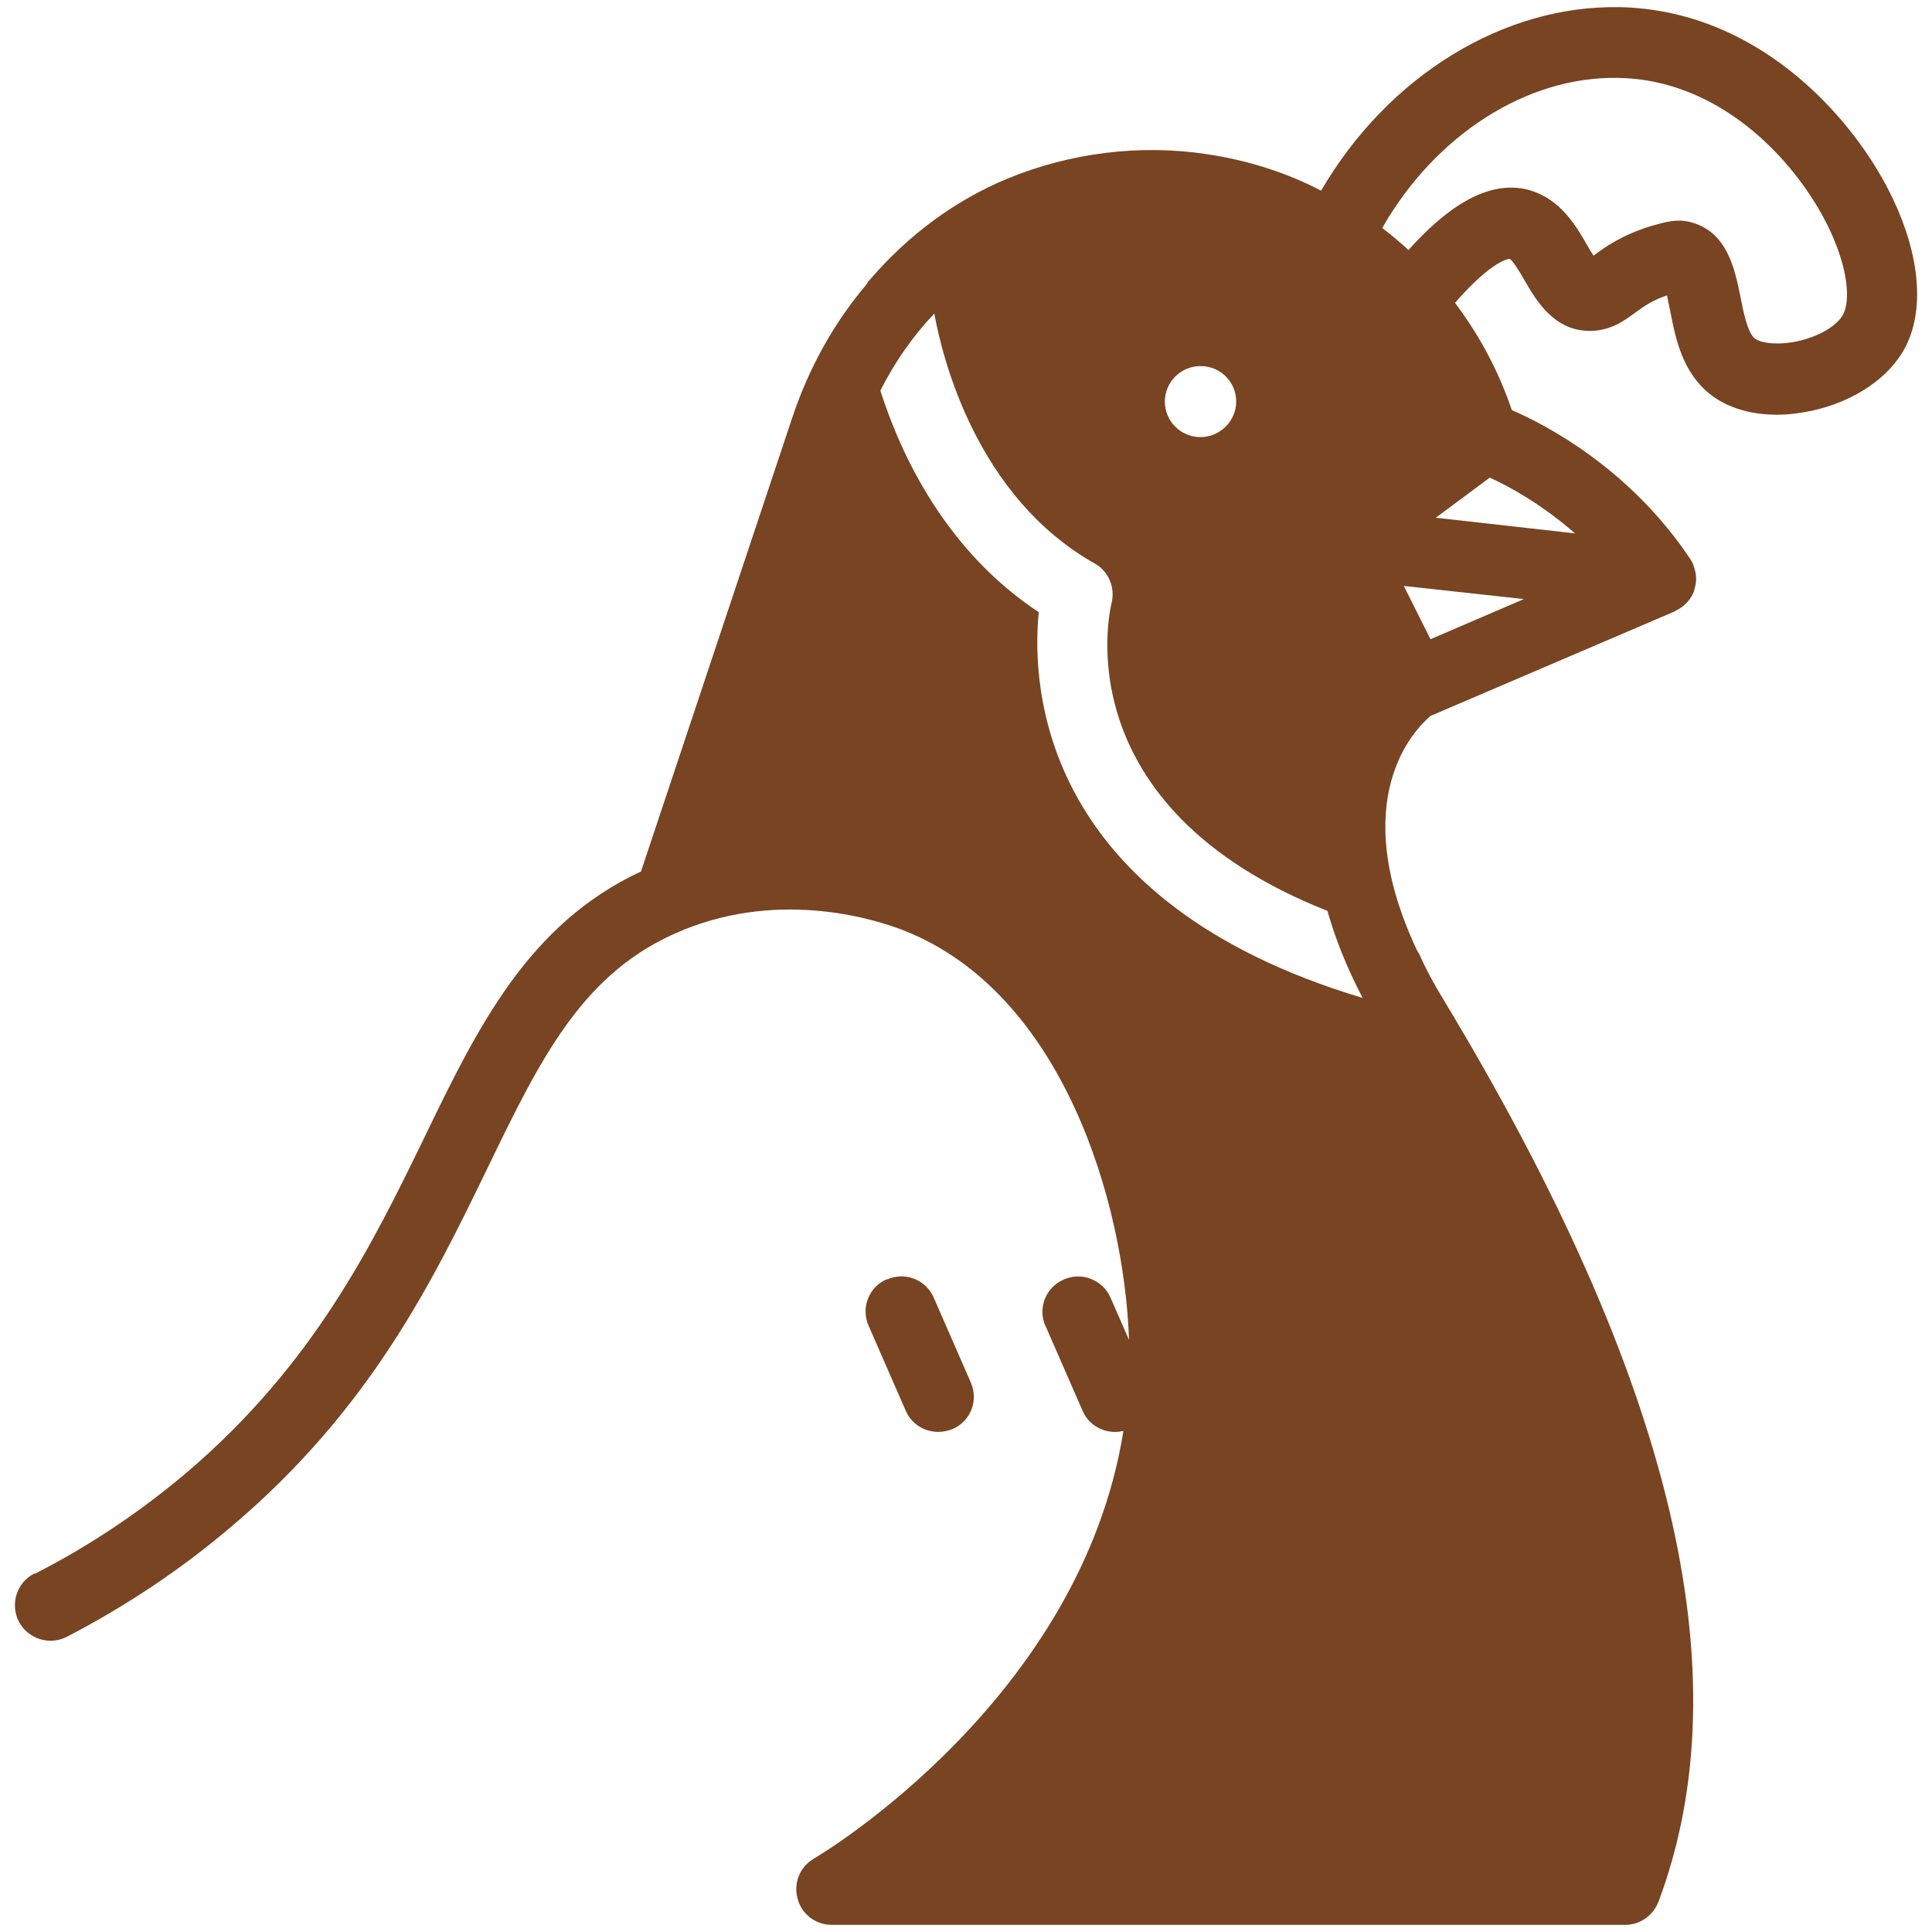
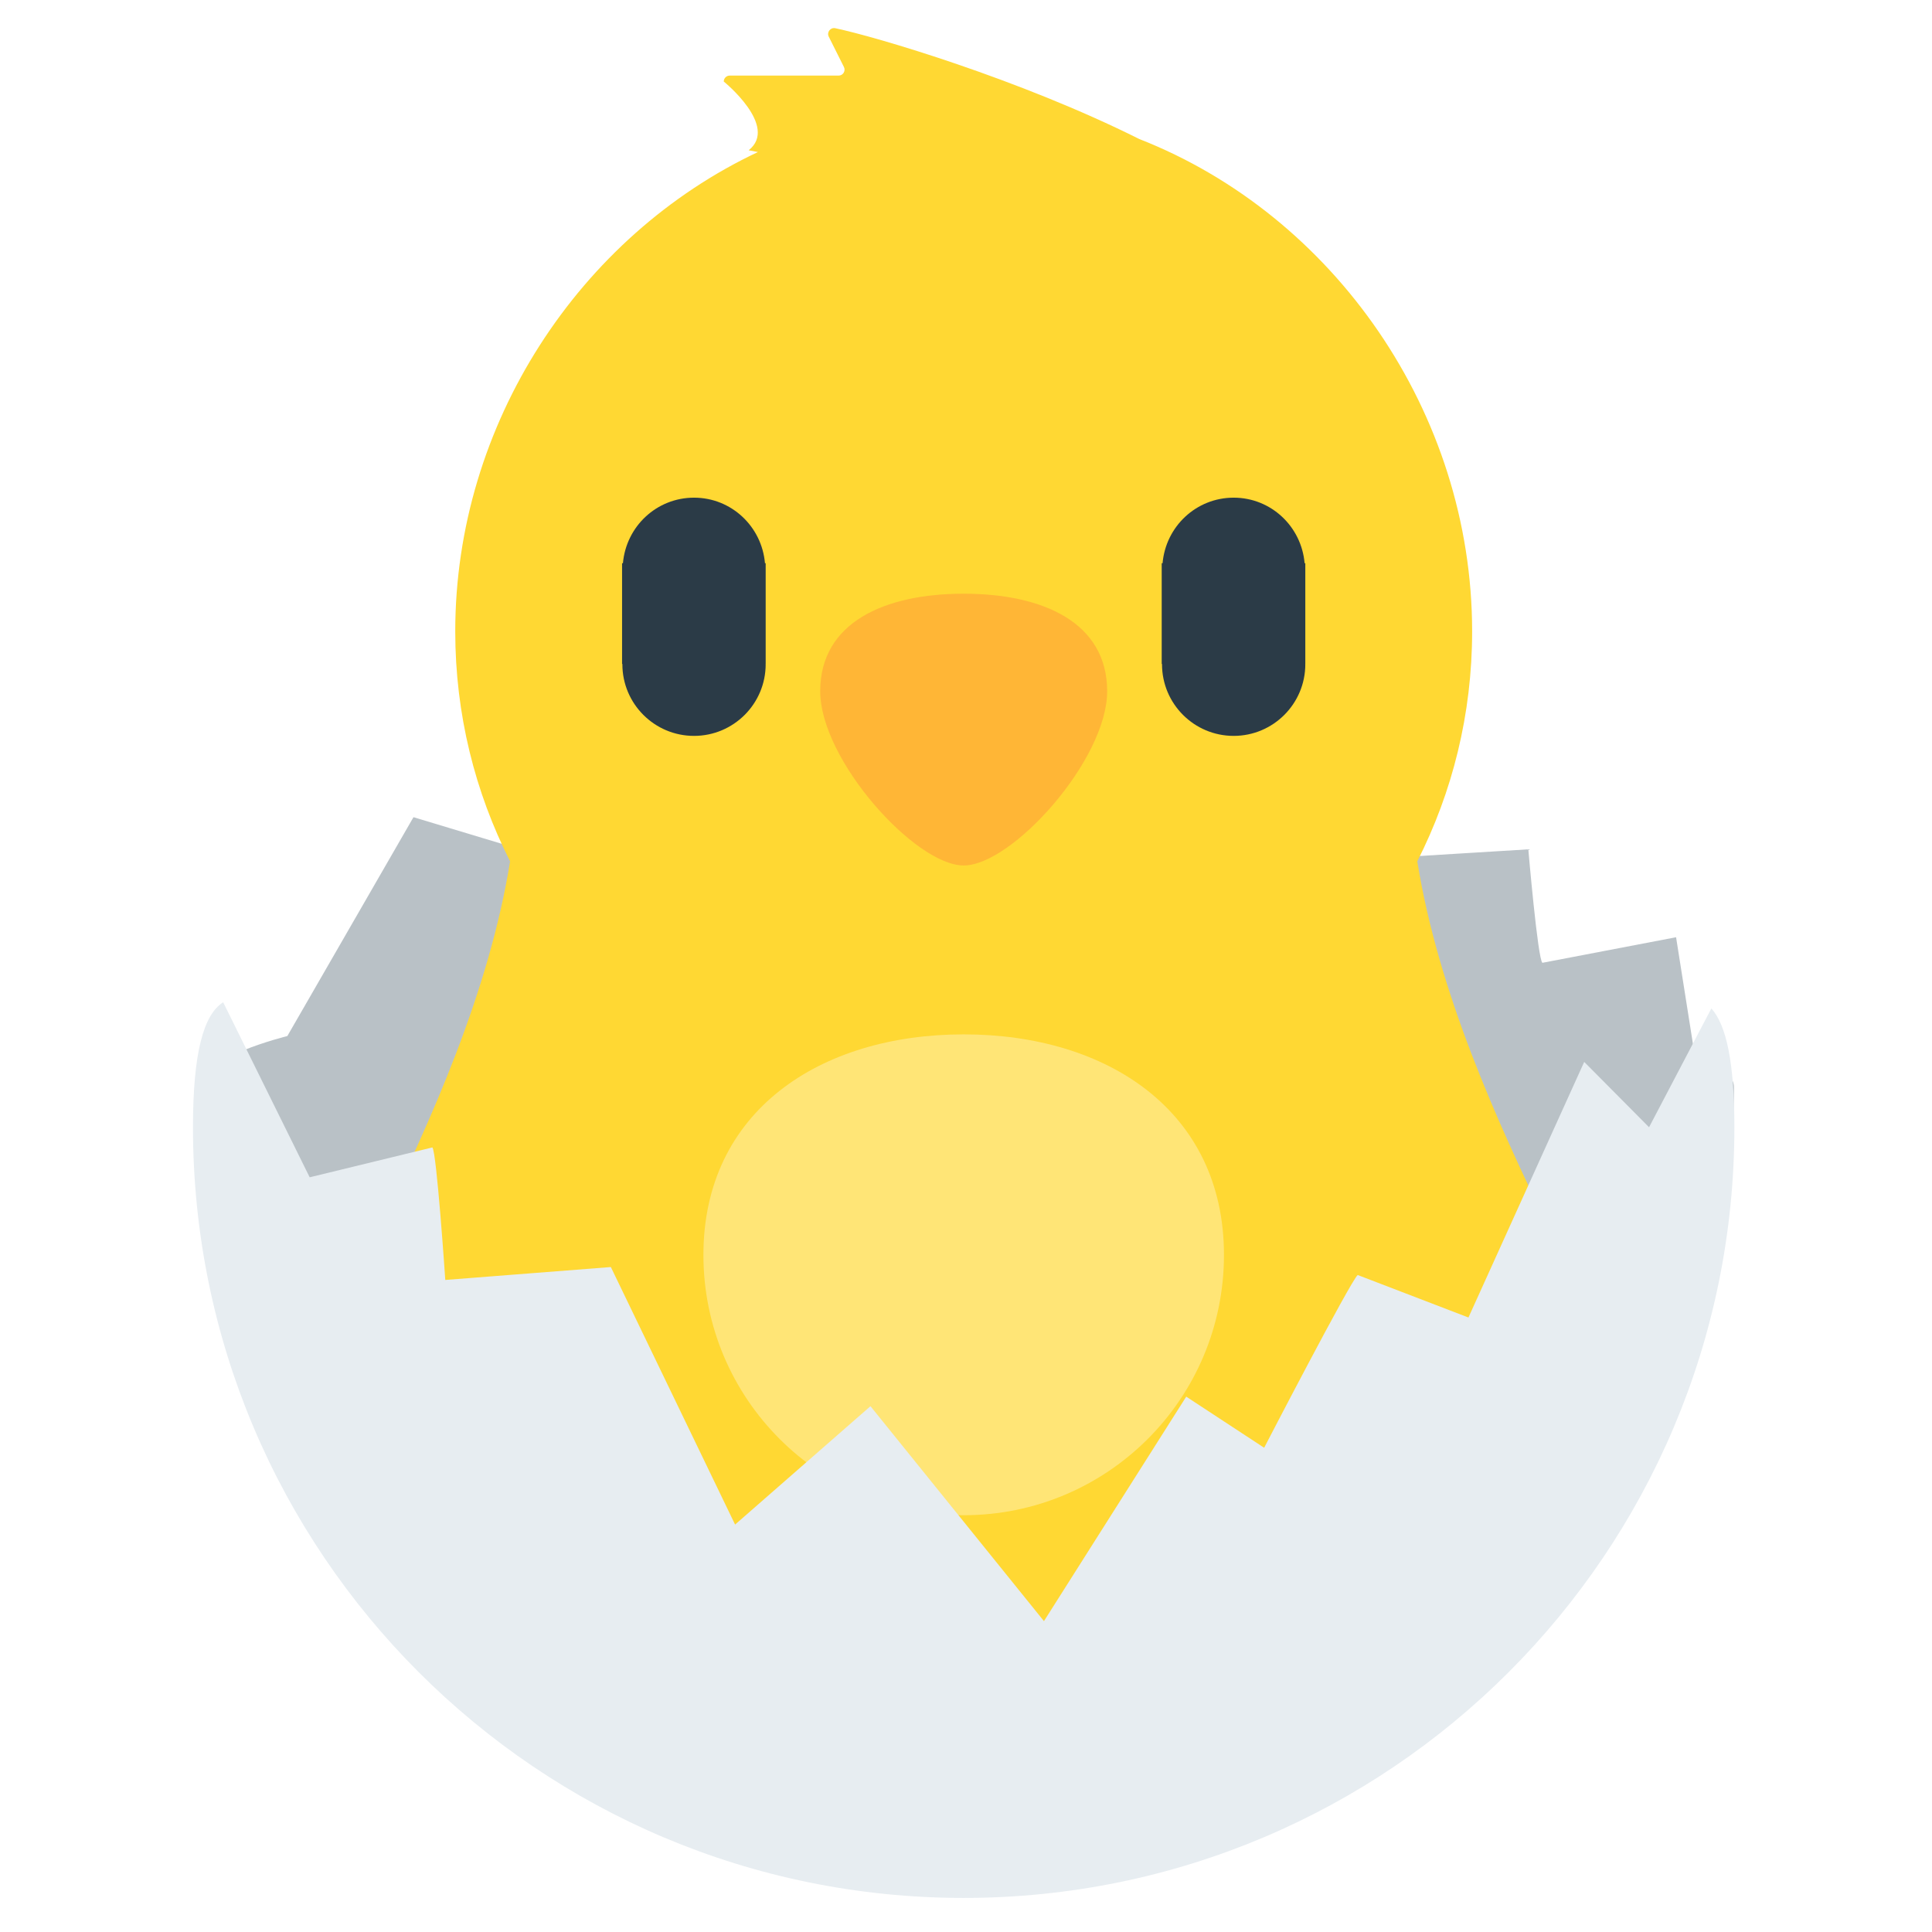
- <svg xmlns="http://www.w3.org/2000/svg" version="1.1" viewBox="-5 -10 85 85" id="svg8" width="85" height="85">
-   <defs id="defs8" />
-   <path id="path1" style="fill:#784421" d="m 66.256,-9.684 c -5.069,-0.103 -10.166,2.986 -13.133,8.072 -1.562,-0.813 -3.266,-1.344 -5.047,-1.609 -2.938,-0.438 -5.969,-0.062 -8.75,1.078 -2.328,0.969 -4.359,2.484 -6.031,4.422 -0.062,0.062 -0.125,0.141 -0.172,0.234 -1.406,1.656 -2.516,3.625 -3.25,5.812 L 23.201,28.342 c -4.969,2.313 -7.188,6.859 -9.516,11.672 -2.281,4.687 -4.859,10 -10.484,14.781 -2.031,1.719 -4.266,3.219 -6.656,4.438 h -0.045 c -0.766,0.391 -1.062,1.344 -0.672,2.109 0.406,0.766 1.344,1.062 2.109,0.672 2.594,-1.344 5.031,-2.969 7.234,-4.844 6.14,-5.187 8.873,-10.828 11.279,-15.781 2.344,-4.844 4.203,-8.672 8.562,-10.453 0.031,-0.016 0.078,-0.031 0.109,-0.047 4.375,-1.75 8.484,-0.406 9.641,0.047 6.997,2.75 9.704,11.969 9.91,18.016 l -0.812,-1.859 c -0.344,-0.781 -1.266,-1.156 -2.062,-0.797 -0.797,0.344 -1.156,1.266 -0.797,2.062 v -0.016 l 1.625,3.719 c 0.25,0.594 0.828,0.938 1.438,0.938 0.117,0 0.24,-0.015 0.361,-0.043 -1.866,11.714 -13.114,18.523 -13.631,18.824 -0.609,0.359 -0.891,1.078 -0.703,1.75 0.172,0.687 0.797,1.156 1.5,1.156 h 34.906 c 0.656,0 1.234,-0.406 1.469,-1.016 3.735,-9.968 0.641,-22.968 -9.484,-39.734 -0.422,-0.688 -0.766,-1.344 -1.047,-1.969 -0.031,-0.047 -0.062,-0.109 -0.094,-0.156 -3.125,-6.656 -0.109,-9.703 0.578,-10.297 l 0.016,-0.016 10.734,-4.594 c 0.016,-0.016 0.031,-0.016 0.047,-0.031 0.328,-0.156 0.594,-0.406 0.75,-0.719 0.047,-0.094 0.078,-0.188 0.094,-0.281 0.094,-0.297 0.078,-0.625 -0.031,-0.922 -0.016,-0.062 -0.047,-0.125 -0.062,-0.188 -0.047,-0.062 -0.078,-0.141 -0.125,-0.203 -2.641,-3.938 -6.297,-5.859 -7.828,-6.516 -0.578,-1.719 -1.438,-3.313 -2.5,-4.719 1.656,-1.906 2.391,-1.938 2.406,-1.938 0.141,0.078 0.484,0.641 0.656,0.953 0.516,0.891 1.297,2.219 2.875,2.219 h 0.031 c 0.891,-0.016 1.484,-0.453 1.953,-0.797 0.359,-0.266 0.75,-0.547 1.406,-0.766 0.047,0.234 0.094,0.484 0.141,0.688 0.234,1.203 0.531,2.688 1.75,3.656 0.75,0.594 1.781,0.906 2.938,0.906 0.5,0 1,-0.062 1.531,-0.172 1.875,-0.406 3.422,-1.453 4.125,-2.797 0.844,-1.625 0.656,-4 -0.547,-6.531 -1.484,-3.141 -4.953,-7.172 -9.859,-8.188 -0.717,-0.148 -1.44,-0.229 -2.164,-0.244 z m -0.129,3.109 c 0.564,0.007 1.127,0.066 1.684,0.182 3.766,0.781 6.484,3.969 7.672,6.469 0.844,1.781 0.922,3.156 0.609,3.75 -0.266,0.516 -1.078,0.984 -2.016,1.188 -0.875,0.188 -1.625,0.078 -1.875,-0.125 -0.312,-0.25 -0.5,-1.156 -0.625,-1.812 -0.25,-1.234 -0.578,-2.906 -2.234,-3.313 -0.578,-0.141 -1.062,-5e-6 -1.672,0.172 -1.297,0.391 -2.062,0.938 -2.562,1.313 -0.094,-0.141 -0.203,-0.328 -0.281,-0.469 -0.5,-0.859 -1.172,-2.016 -2.516,-2.406 h 0.016 c -1.953,-0.562 -3.859,0.953 -5.359,2.625 -0.375,-0.344 -0.766,-0.672 -1.156,-0.969 2.365,-4.129 6.369,-6.654 10.316,-6.604 z M 36.107,3.795 c 0.359,2 1.875,8.078 7.062,11 0.609,0.344 0.906,1.062 0.734,1.75 -0.094,0.39 -2.078,8.953 9.5,13.531 0.328,1.172 0.828,2.453 1.547,3.828 -14.156,-4.235 -14.578,-13.641 -14.25,-16.969 -4.031,-2.672 -6.016,-6.781 -6.969,-9.75 0.641,-1.266 1.438,-2.406 2.375,-3.391 z m 11.703,2.312 h 0.016 c 0.875,0 1.562,0.703 1.562,1.562 0,0.859 -0.719,1.562 -1.578,1.562 -0.859,0 -1.562,-0.703 -1.562,-1.562 0,-0.859 0.703,-1.562 1.562,-1.562 z m 12.734,4.906 c 0.828,0.375 2.266,1.156 3.75,2.453 l -6.125,-0.688 z m -3.781,4.766 5.281,0.578 -4.109,1.766 z M 34.627,46.156 c -0.204,0.004 -0.41,0.049 -0.609,0.139 v -0.016 c -0.797,0.344 -1.156,1.266 -0.797,2.062 l 1.625,3.719 c 0.25,0.594 0.828,0.938 1.438,0.938 0.203,0 0.422,-0.047 0.625,-0.125 0.797,-0.344 1.156,-1.266 0.797,-2.062 l -1.625,-3.719 c -0.258,-0.598 -0.842,-0.949 -1.453,-0.936 z" />
+ <svg xmlns="http://www.w3.org/2000/svg" version="1.1" x="0px" y="0px" viewBox="0 0 512 512" enable-background="new 0 0 512 512" xml:space="preserve">
+   <g id="Layer_2">
+     <path fill="#B9C1C6" d="M444.178,248.378l-35.426,6.776c-1.23-0.945-3.731-30.072-3.731-30.072l-47.809,2.93l-35.874-58.442   l-39.092,26.864l-50.095-48.777L191.066,198.6l-22.501-11.597c0,0-24.893,37.782-27.011,39.203l-31.979-9.643l-33.428,58.005   c0,0-23.56,5.73-23.56,13.534c0,112.371,91.094,203.465,203.465,203.465s203.465-91.094,203.465-203.465   c0-5.513-10.452-6.12-10.882-11.523L444.178,248.378z" />
+   </g>
+   <g id="Layer_3">
+     <path fill="#FFD833" d="M410.7,326.01c-14.319-29.45-29.504-63.146-35.106-97.749c9.294-18.299,14.536-39.002,14.536-60.93   c0-58.057-36.719-110.311-88.198-130.482C270.08,20.92,231.958,9.689,221.355,7.478c-1.288-0.268-2.311,1.069-1.722,2.245   l4.017,8.033c0.523,1.046-0.238,2.277-1.407,2.277h-28.865c-0.869,0-1.573,0.704-1.573,1.573c0,0,14.66,11.865,6.597,18.217   l2.458,0.47c-47.249,22.237-80.214,72.03-80.214,127.036c0,21.929,5.243,42.632,14.536,60.931   c-5.602,34.603-20.787,68.299-35.106,97.749c-16.963,34.888-1.617,34.658,31.226,23.688   c19.031,50.002,67.405,85.534,124.086,85.534s105.055-35.532,124.086-85.534C412.316,360.668,427.663,360.898,410.7,326.01z" />
+   </g>
+   <g id="Layer_4">
+     <path fill="#FFE576" d="M324.363,332.575c0,38.094-30.881,68.975-68.975,68.975s-68.975-30.881-68.975-68.975   s30.881-58.456,68.975-58.456S324.363,294.481,324.363,332.575z" />
+   </g>
+   <g id="Layer_5">
+     <path fill="#2B3B47" d="M202.911,149.263v26.693h-0.04c0,0.04,0.04,0.054,0.04,0.074c0,10.483-8.505,18.988-18.988,18.988   c-10.483,0-18.988-8.505-18.988-18.988c0-0.021,0-0.034,0-0.074h-0.081v-26.693h0.229c0.848-9.724,8.895-17.375,18.841-17.375   c9.918,0,17.966,7.651,18.801,17.375H202.911z M345.735,149.263c-0.835-9.724-8.883-17.375-18.801-17.375   c-9.945,0-17.993,7.651-18.841,17.375h-0.229v26.693h0.081c0,0.04,0,0.054,0,0.074c0,10.483,8.505,18.988,18.988,18.988   s18.988-8.505,18.988-18.988c0-0.021-0.04-0.034-0.04-0.074h0.04v-26.693H345.735z" />
+   </g>
+   <g id="Layer_6">
+     <path fill="#FFB636" d="M217.365,183.183c0-18.217,17.023-25.844,38.022-25.844s38.022,7.627,38.022,25.844   s-25.21,46.178-38.022,46.178C242.576,229.361,217.365,201.4,217.365,183.183z" />
+   </g>
+   <g id="Layer_7">
+     <path fill="#E7EDF1" d="M437.017,298.729l-17.184-17.314l-30.679,67.736l-29.349-11.261c-1.943,1.659-24.79,45.779-24.79,45.779   l-20.651-13.543l-37.706,59.49l-45.975-56.961l-35.877,31.371l-32.924-68.247l-43.877,3.421c0,0-2.295-34.013-3.424-35.117   l-32.513,7.913l-22.926-46.387c-5.206,3.296-8,13.415-8,33.118c0,112.801,91.443,204.244,204.244,204.244   s204.244-91.443,204.244-204.244c0-17.152-2.118-27.038-6.1-31.487L437.017,298.729z" />
+   </g>
</svg>
